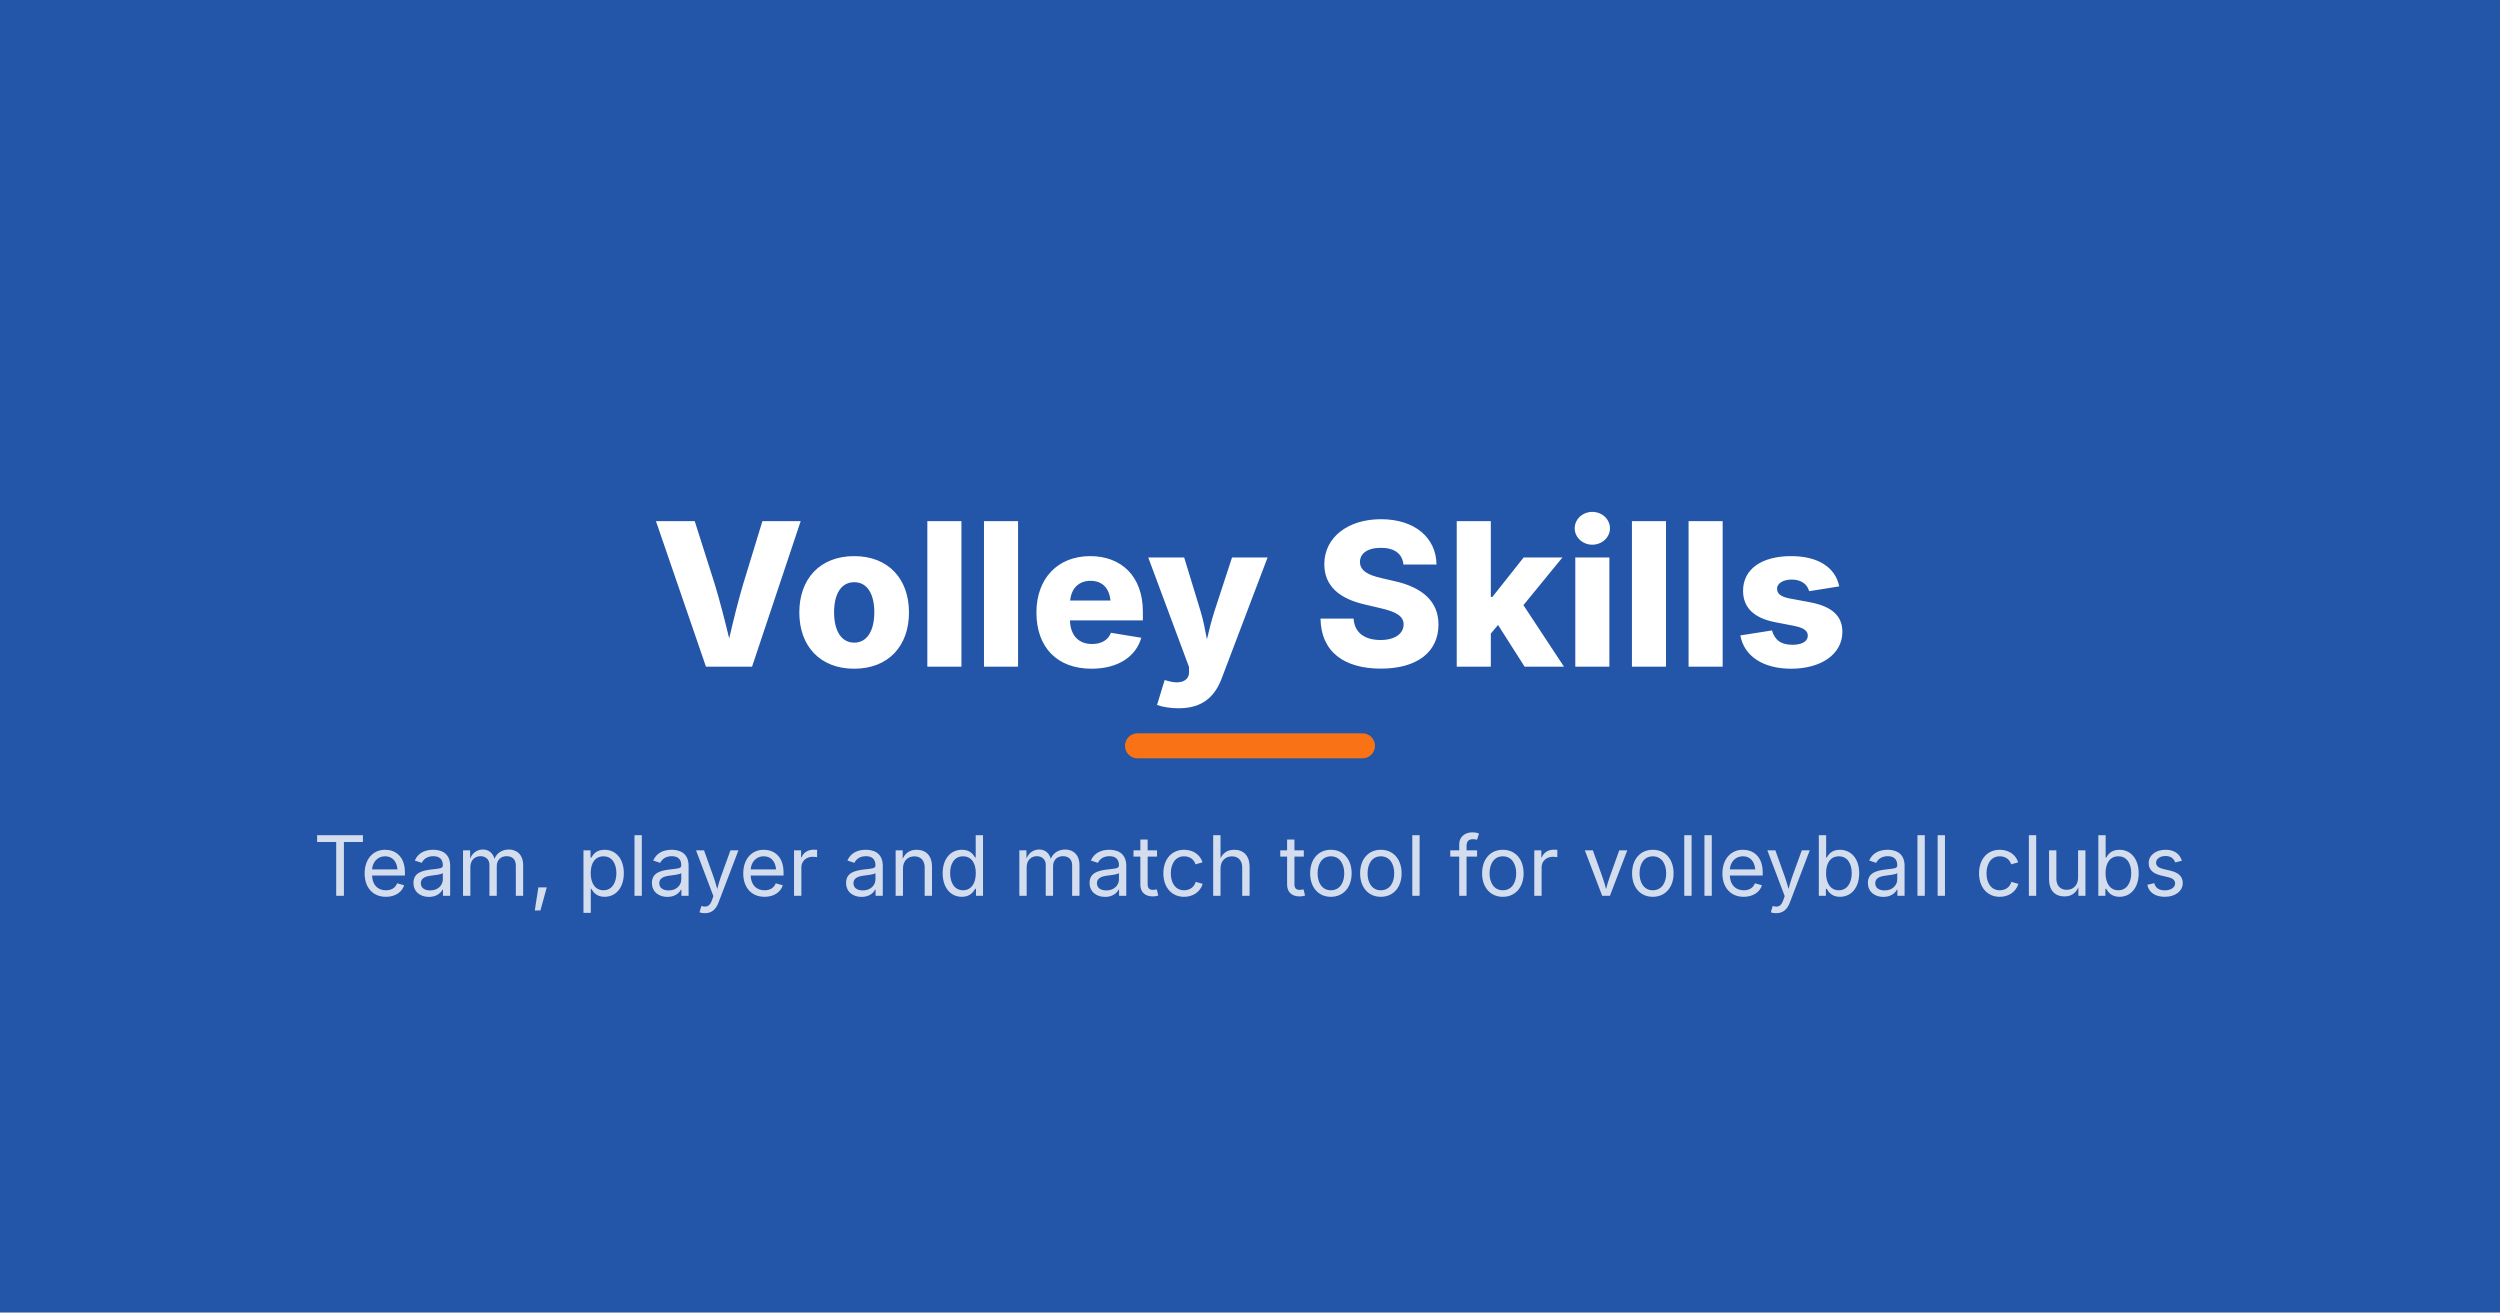
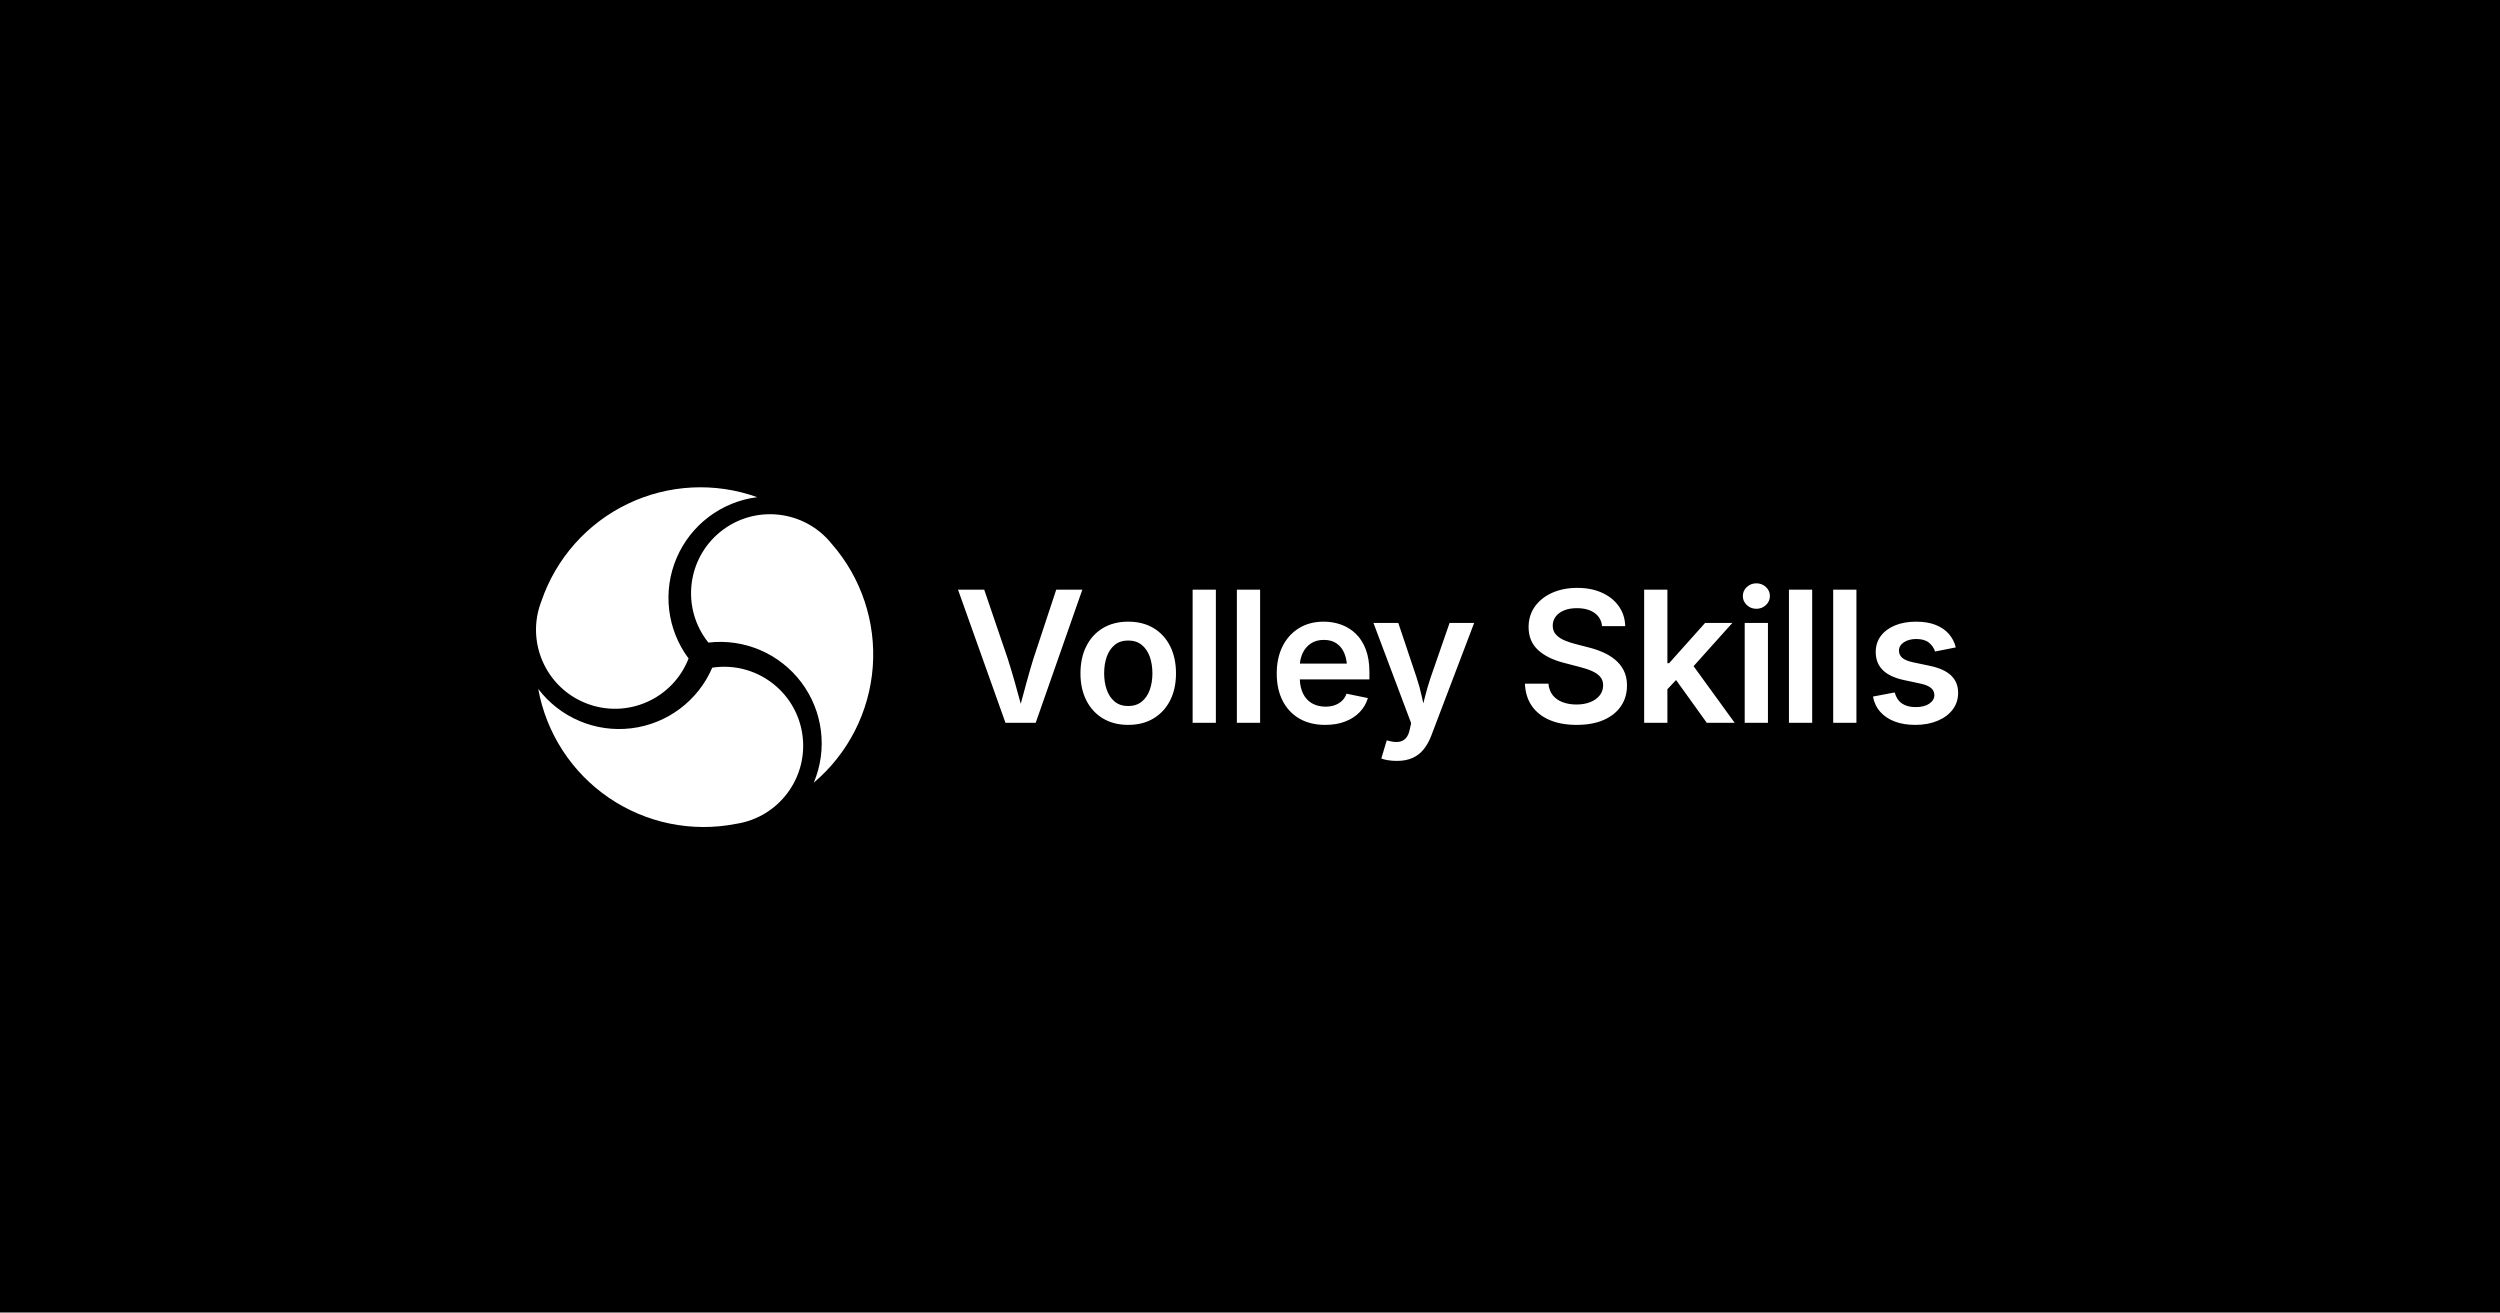
<svg xmlns="http://www.w3.org/2000/svg" width="1200" height="630" viewBox="0 0 1200 630" role="img" aria-label="Volley Skills">
-   <rect width="1200" height="630" fill="#2356A8" />
-   <text x="600" y="320" text-anchor="middle" font-family="Inter, Arial, Helvetica, sans-serif" font-weight="800" font-size="96" fill="#FFFFFF">Volley Skills</text>
-   <rect x="540" y="352" width="120" height="12" rx="6" fill="#F97316" />
-   <text x="600" y="430" text-anchor="middle" font-family="Inter, Arial, Helvetica, sans-serif" font-size="40" fill="#FFFFFF" fill-opacity="0.8">Team, player and match tool for volleyball clubs</text>
+   <rect width="1200" height="630" fill="#000000" />
+   <svg x="240" y="217.6" width="720" height="194.8" viewBox="0 0 946 256" fill="#ffffff">
+     <g fill="#ffffff">
+       <path d="M131.35 119.38A48 48 0 0 1 209.13 57.09A106 106 0 0 1 197.83 207.75A64 64 0 0 0 131.35 119.38Z M133.79 135.21A48 48 0 0 1 148.85 233.71A106 106 0 0 1 24.02 148.6A64 64 0 0 0 133.79 135.21Z M118.86 129.41A48 48 0 0 1 26.03 93.2A106 106 0 0 1 162.15 27.65A64 64 0 0 0 118.86 129.41Z" />
+       <path transform="translate(286 170) scale(0.05637584)" d="M581 0 50 -1490H343L607 -716Q644 -600 687 -449Q718 -341 752 -213Q786 -343 816 -450Q857 -600 893 -716L1149 -1490H1441L919 0Z M1954.04 23Q1791.04 23 1671.04 -49.5Q1551.04 -122 1485.54 -251.5Q1420.04 -381 1420.04 -553Q1420.04 -727 1485.54 -857.5Q1551.04 -988 1671.04 -1060.0Q1791.04 -1132 1954.04 -1132Q2118.04 -1132 2238.04 -1060.0Q2358.04 -988 2423.54 -857.5Q2489.04 -727 2489.04 -553Q2489.04 -381 2423.54 -251.5Q2358.04 -122 2238.04 -49.5Q2118.04 23 1954.04 23ZM1954.04 -188Q2045.04 -188 2105.54 -237.0Q2166.04 -286 2195.54 -369.0Q2225.04 -452 2225.04 -554Q2225.04 -657 2195.54 -740.0Q2166.04 -823 2105.54 -872.0Q2045.04 -921 1954.04 -921Q1863.04 -921 1803.54 -872.0Q1744.04 -823 1714.54 -740.5Q1685.04 -658 1685.04 -554Q1685.04 -452 1714.54 -369.0Q1744.04 -286 1803.54 -237.0Q1863.04 -188 1954.04 -188Z M2935.08 -1490V0H2675.08V-1490Z M3430.12 -1490V0H3170.12V-1490Z M4159.16 23Q3990.16 23 3868.66 -48.0Q3747.16 -119 3681.66 -248.0Q3616.16 -377 3616.16 -552Q3616.16 -725 3680.66 -855.0Q3745.16 -985 3863.66 -1058.5Q3982.16 -1132 4142.16 -1132Q4244.16 -1132 4336.66 -1099.0Q4429.16 -1066 4500.66 -997.0Q4572.16 -928 4612.66 -821.5Q4653.16 -715 4653.16 -568V-486H3874.16Q3878.16 -394 3910.16 -328Q3946.16 -255 4011.16 -218.0Q4076.16 -181 4162.16 -181Q4219.16 -181 4265.66 -197.5Q4312.16 -214 4346.16 -246.5Q4380.16 -279 4397.16 -326L4636.16 -277Q4609.16 -187 4544.16 -119.5Q4479.16 -52 4381.66 -14.5Q4284.16 23 4159.16 23ZM3875.16 -663H4400.16Q4394.16 -725 4373.16 -777Q4344.16 -848 4286.66 -888.0Q4229.16 -928 4143.16 -928.0Q4057.16 -928 3997.16 -887.5Q3937.16 -847 3906.16 -780Q3881.16 -726 3875.16 -663Z M4786.2 399 4847.2 196 4878.2 204Q4937.2 219 4983.2 212.5Q5029.2 206 5060.2 172.5Q5091.2 139 5104.2 75L5120.2 4L4698.2 -1118H4976.2L5180.2 -510Q5216.2 -402 5239.2 -295Q5247.2 -256 5256.2 -217Q5266.2 -256 5276.2 -296Q5303.2 -403 5339.2 -510L5550.2 -1118H5825.2L5345.2 144Q5311.2 233 5260.2 296.5Q5209.2 360 5135.2 393.0Q5061.2 426 4960.2 426Q4905.2 426 4858.7 418.0Q4812.2 410 4786.2 399Z M6971.28 23Q6798.28 23 6670.78 -31.0Q6543.28 -85 6471.28 -188.0Q6399.28 -291 6393.28 -438H6656.28Q6663.28 -360 6705.28 -308.0Q6747.28 -256 6816.28 -230.5Q6885.28 -205 6969.28 -205Q7057.28 -205 7124.78 -232.0Q7192.28 -259 7230.28 -307.5Q7268.28 -356 7268.28 -420Q7268.28 -478 7234.78 -516.0Q7201.28 -554 7140.78 -580.5Q7080.28 -607 6999.28 -627L6830.28 -671Q6643.28 -719 6538.78 -816.0Q6434.28 -913 6434.28 -1071Q6434.28 -1203 6505.28 -1302.0Q6576.28 -1401 6699.28 -1455.5Q6822.28 -1510 6978.28 -1510Q7137.28 -1510 7257.28 -1455.0Q7377.28 -1400 7444.78 -1303.0Q7512.28 -1206 7515.28 -1082H7256.28Q7246.28 -1178 7170.78 -1230.5Q7095.28 -1283 6974.28 -1283Q6890.28 -1283 6829.78 -1257.5Q6769.28 -1232 6736.78 -1188.0Q6704.28 -1144 6704.28 -1087Q6704.28 -1025 6742.78 -985.0Q6781.28 -945 6839.78 -921.0Q6898.28 -897 6958.28 -882L7097.28 -846Q7180.28 -826 7258.28 -793.0Q7336.28 -760 7398.78 -709.5Q7461.28 -659 7498.28 -587.0Q7535.28 -515 7535.28 -418Q7535.28 -287 7468.28 -187.5Q7401.28 -88 7275.28 -32.5Q7149.28 23 6971.28 23Z M7727.32 0V-1490H7987.32V-667H8006.32L8409.32 -1118H8714.32L8280.32 -634L8740.32 0H8428.32L8084.32 -479L7987.32 -376V0Z M8852.36 0V-1118H9112.36V0ZM8982.36 -1276Q8920.36 -1276 8875.86 -1318.0Q8831.36 -1360 8831.36 -1418Q8831.36 -1478 8875.86 -1519.5Q8920.36 -1561 8982.36 -1561Q9045.36 -1561 9089.86 -1519.5Q9134.36 -1478 9134.36 -1419Q9134.36 -1360 9089.86 -1318.0Q9045.36 -1276 8982.36 -1276Z M9607.4 -1490V0H9347.4V-1490Z M10102.44 -1490V0H9842.44V-1490Z M10760.48 23Q10631.48 23 10532.48 -14.0Q10433.48 -51 10369.98 -122.0Q10306.48 -193 10287.48 -294L10530.48 -340Q10553.48 -257 10611.98 -216.5Q10670.48 -176 10765.48 -176Q10861.48 -176 10917.98 -214.5Q10974.48 -253 10974.48 -310Q10974.48 -358 10937.48 -389.5Q10900.48 -421 10823.48 -438L10632.48 -479Q10474.48 -513 10396.48 -591.0Q10318.48 -669 10318.48 -792Q10318.48 -896 10375.48 -972.0Q10432.48 -1048 10533.98 -1090.0Q10635.48 -1132 10769.48 -1132Q10896.48 -1132 10987.98 -1096.0Q11079.48 -1060 11135.98 -995.5Q11192.48 -931 11214.48 -844L10982.48 -798Q10963.48 -857 10913.48 -897.5Q10863.48 -938 10772.48 -938Q10689.48 -938 10633.98 -901.5Q10578.48 -865 10578.48 -808Q10578.48 -759 10615.48 -727.0Q10652.48 -695 10737.48 -677L10927.48 -637Q11086.48 -603 11163.48 -528.0Q11240.48 -453 11240.48 -335Q11240.48 -229 11179.48 -148.5Q11118.48 -68 11009.98 -22.5Q10901.48 23 10760.48 23Z" />
+     </g>
+   </svg>
</svg>
